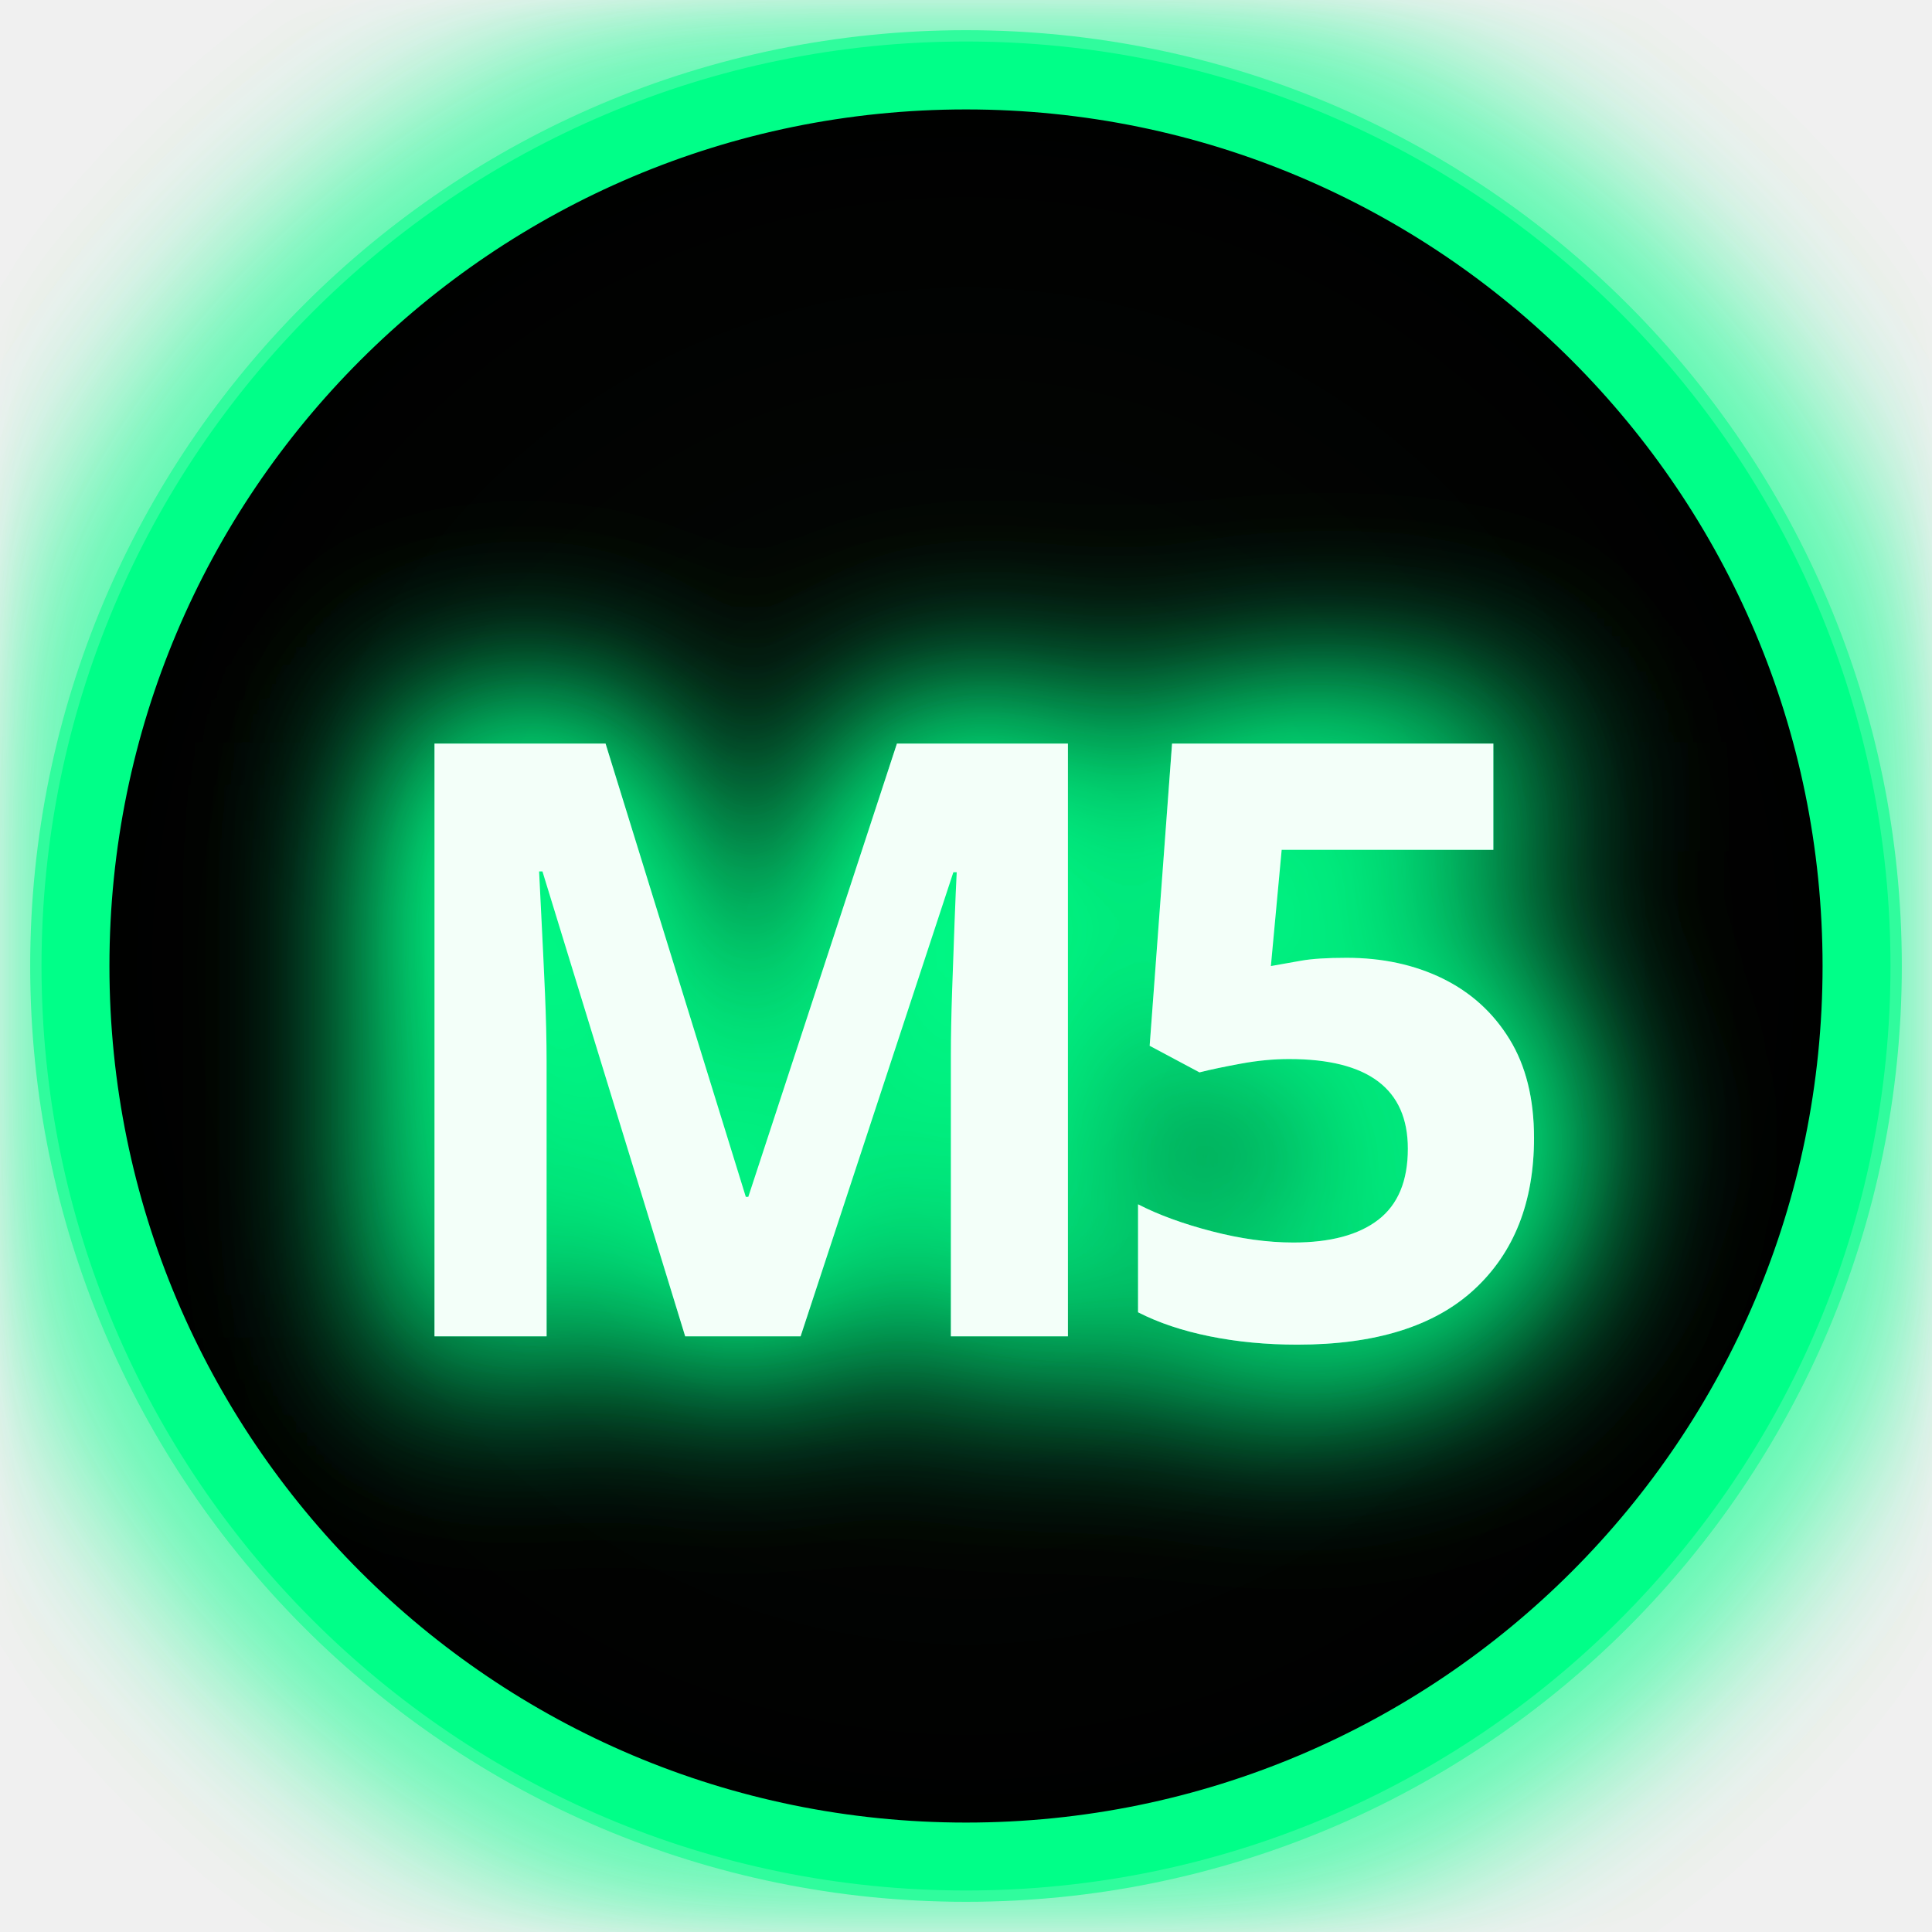
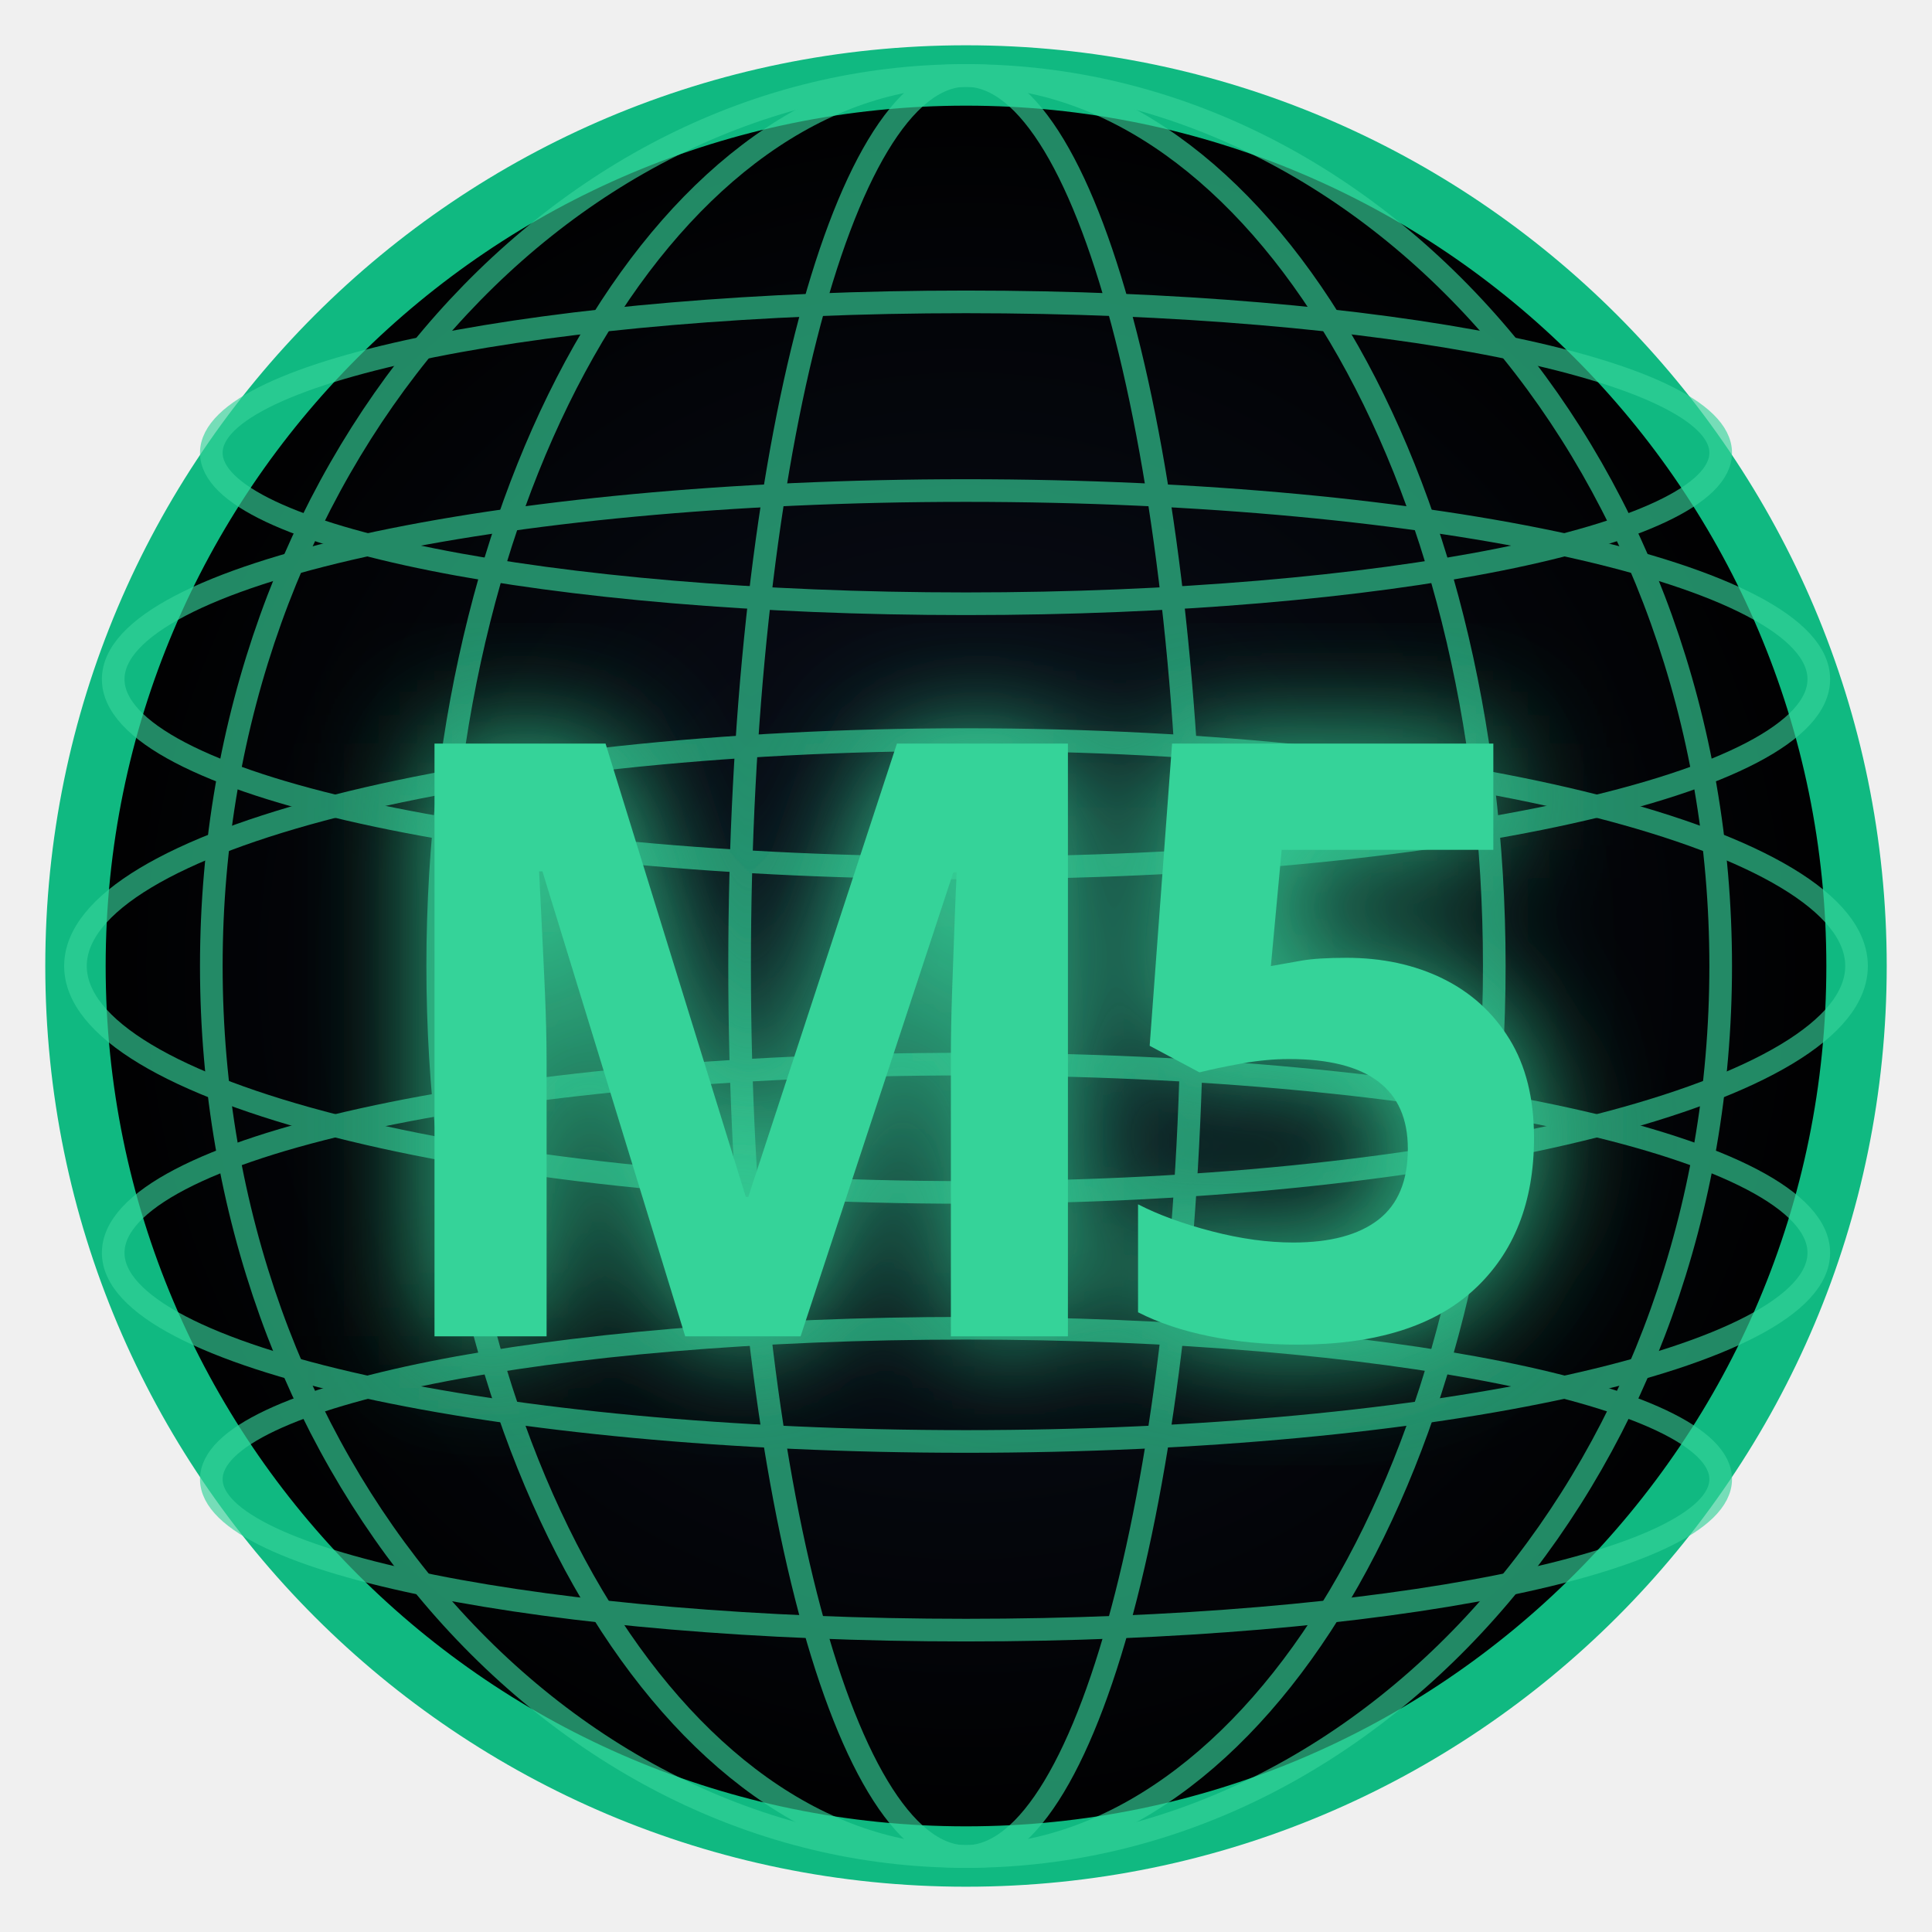
<svg xmlns="http://www.w3.org/2000/svg" viewBox="0 0 512 512" width="512" height="512">
  <defs>
-     <filter id="neonGlow" x="-50%" y="-50%" width="200%" height="200%">
-       <feGaussianBlur stdDeviation="24" result="blur1" />
-       <feGaussianBlur stdDeviation="12" result="blur2" />
-       <feGaussianBlur stdDeviation="4" result="blur3" />
+     <filter id="emeraldGlow" x="-20%" y="-20%" width="140%" height="140%">
+       <feGaussianBlur stdDeviation="16" result="blur" />
      <feMerge>
-         <feMergeNode in="blur1" />
-         <feMergeNode in="blur2" />
-         <feMergeNode in="blur3" />
+         <feMergeNode in="blur" />
        <feMergeNode in="SourceGraphic" />
      </feMerge>
    </filter>
    <radialGradient id="bgGradient" cx="50%" cy="50%" r="50%">
-       <stop offset="0%" stop-color="#050a06" />
+       <stop offset="0%" stop-color="#0b101e" />
      <stop offset="100%" stop-color="#000000" />
    </radialGradient>
  </defs>
-   <circle cx="256" cy="256" r="236" fill="none" stroke="#00ff88" stroke-width="24" filter="url(#neonGlow)" opacity="0.8" />
-   <circle cx="256" cy="256" r="236" fill="url(#bgGradient)" stroke="#00ff88" stroke-width="18" />
-   <text x="50%" y="54%" dominant-baseline="middle" text-anchor="middle" fill="#00ff88" font-family="Impact, Arial Black, sans-serif" font-weight="900" font-size="220" letter-spacing="-12" filter="url(#neonGlow)">M5</text>
-   <text x="50%" y="54%" dominant-baseline="middle" text-anchor="middle" fill="#ffffff" font-family="Impact, Arial Black, sans-serif" font-weight="900" font-size="220" letter-spacing="-12" opacity="0.95">M5</text>
+   <circle cx="256" cy="256" r="236" fill="url(#bgGradient)" stroke="#10b981" stroke-width="16" />
+   <g stroke="#34d399" stroke-width="6" fill="none" opacity="0.65">
+     <ellipse cx="256" cy="120" rx="200" ry="40" />
+     <ellipse cx="256" cy="180" rx="226" ry="50" />
+     <ellipse cx="256" cy="256" rx="236" ry="60" />
+     <ellipse cx="256" cy="332" rx="226" ry="50" />
+     <ellipse cx="256" cy="392" rx="200" ry="40" />
+     <ellipse cx="256" cy="256" rx="60" ry="236" />
+     <ellipse cx="256" cy="256" rx="140" ry="236" />
+     <ellipse cx="256" cy="256" rx="200" ry="236" />
+   </g>
+   <text x="50%" y="54%" dominant-baseline="middle" text-anchor="middle" fill="#34d399" font-family="Impact, Arial Black, sans-serif" font-weight="900" font-size="220" letter-spacing="-12" filter="url(#emeraldGlow)">M5</text>
</svg>
